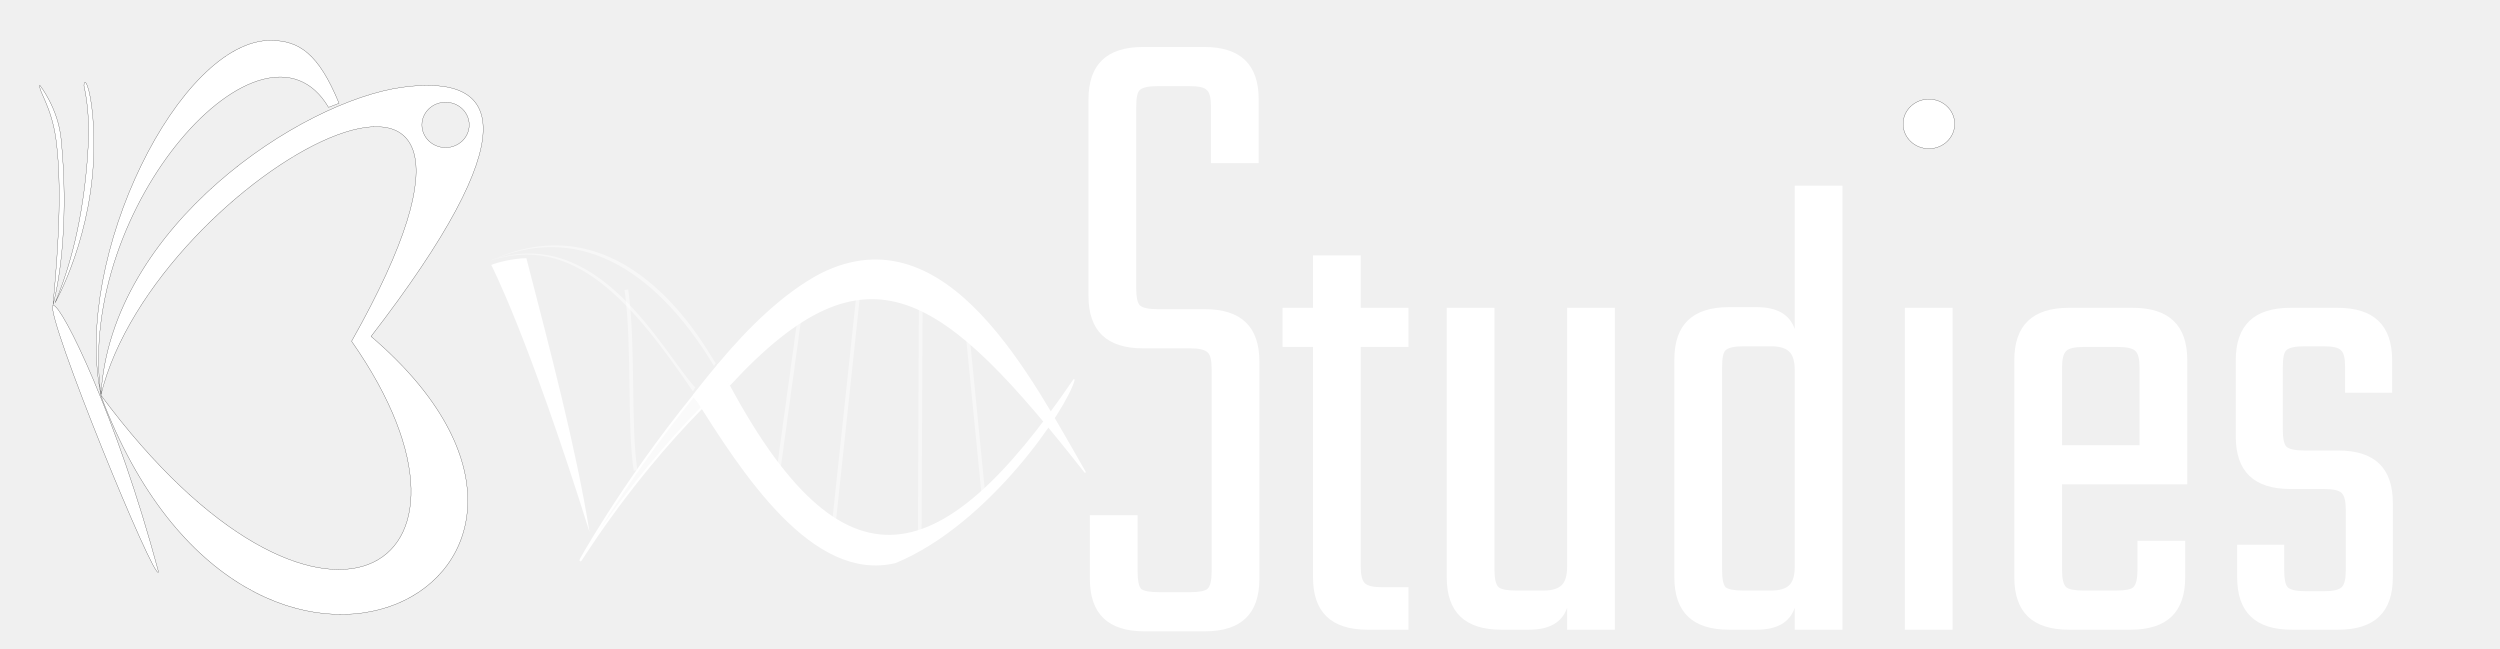
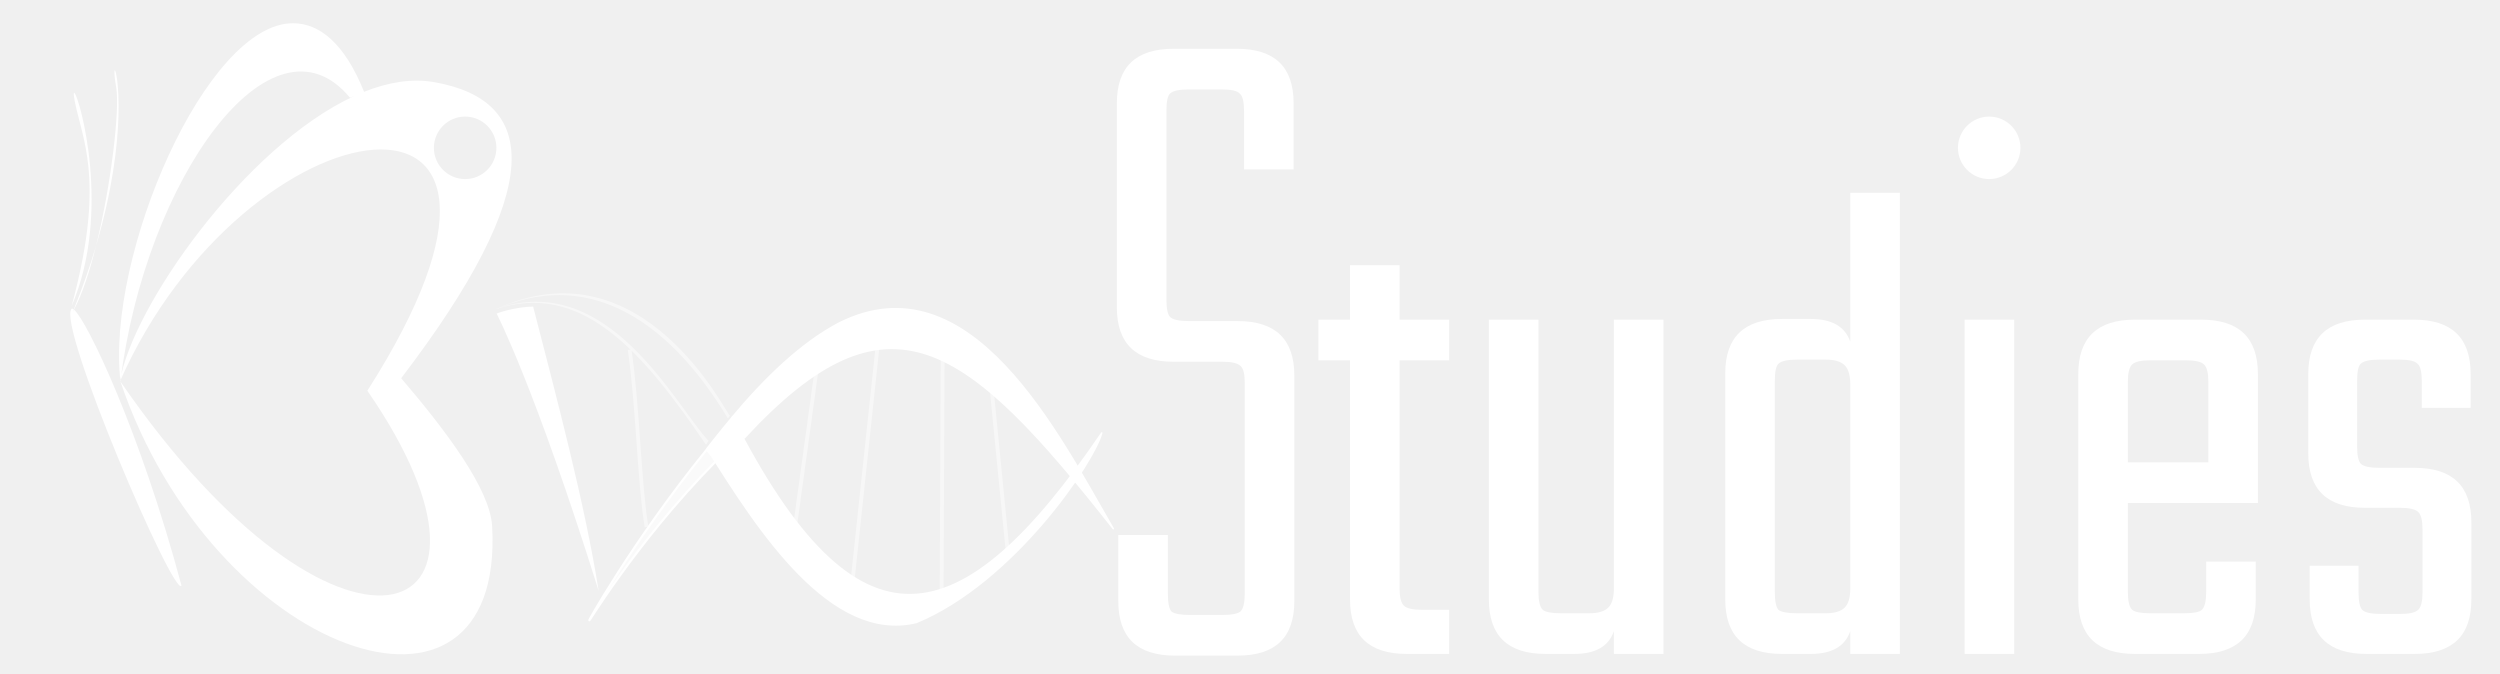
- <svg xmlns="http://www.w3.org/2000/svg" width="270" height="70" viewBox="0 0 270 70" id="svg2" version="1.1">
+ <svg xmlns="http://www.w3.org/2000/svg" width="260" height="70" viewBox="0 0 260 70" id="svg2" version="1.1">
  <defs id="defs4" />
-   <g id="layer2" style="display:inline;opacity:0.99" transform="translate(1.010153,-697.0203)">
-     <text xml:space="preserve" style="font-style:normal;font-weight:normal;font-size:40px;line-height:125%;font-family:sans-serif;letter-spacing:0px;word-spacing:0px;fill:#000000;fill-opacity:1;stroke:none;stroke-width:1px;stroke-linecap:butt;stroke-linejoin:miter;stroke-opacity:1" x="574.777" y="308.411" id="text4289">
+   <g id="layer5" transform="translate(1.010153,-697.0203)" style="display:inline">
+     <path style="fill:#ffffff;fill-opacity:1;fill-rule:evenodd;stroke:#ffffff;stroke-width:0.156px;stroke-linecap:butt;stroke-linejoin:round;stroke-opacity:1" d="m 86.262,730.613 c -3.997,2.092 -7.822,5.851 -11.107,9.782 0.413,0.664 0.84,1.493 1.252,2.172 14.992,-16.257 23.041,-10.045 38.364,9.437 -5.725,-9.853 -14.844,-28.224 -28.509,-21.391 z" id="path4582" />
+     <path style="fill:#ffffff;fill-opacity:1;fill-rule:evenodd;stroke:#ffffff;stroke-width:0.16px;stroke-linecap:butt;stroke-linejoin:round;stroke-opacity:1" d="m 113.569,742.052 c -14.594,21.456 -25.443,23.93 -38.417,-1.648 -0.942,1.112 -2.836,3.497 -2.627,3.265 5.338,8.564 12.88,20.22 21.768,18.085 10.13,-4.194 18.511,-16.743 19.275,-19.702 z" id="path4576" />
+     <path style="fill:#ffffff;fill-opacity:0.69;fill-rule:evenodd;stroke:#ffffff;stroke-width:0.225px;stroke-linecap:butt;stroke-linejoin:round;stroke-opacity:1" d="m 73.49,744.938 c -0.522,-0.787 -0.459,-0.409 -0.985,-1.18 -7.862,9.67 -12.817,18.75 -12.151,17.631 -0.743,1.392 4.479,-7.692 13.136,-16.452 z" id="path4574" />
+     <path style="fill:#ffffff;fill-opacity:0.471;fill-rule:evenodd;stroke:none;stroke-width:1px;stroke-linecap:butt;stroke-linejoin:round;stroke-opacity:1" d="m 72.416,743.278 0.26,-0.408 c -3.437,-3.627 -10.472,-18.024 -22.288,-13.648 9.132,-3.1 15.488,4.452 22.028,14.056 z" id="path4358-9" />
+     <path style="fill:#ffffff;fill-opacity:0.471;fill-rule:evenodd;stroke:none;stroke-width:1px;stroke-linecap:butt;stroke-linejoin:miter;stroke-opacity:1" d="m 50.353,729.272 c 15.625,-7.439 24.397,11.318 24.556,10.972 -0.254,0.266 -0.099,0.198 -0.221,0.283 -6.542,-10.842 -15,-15.514 -24.335,-11.255 z" id="path4568" />
+     <text xml:space="preserve" style="font-style:normal;font-weight:normal;font-size:40px;line-height:125%;font-family:sans-serif;letter-spacing:0px;word-spacing:0px;display:inline;opacity:0.99;fill:#000000;fill-opacity:1;stroke:none;stroke-width:1px;stroke-linecap:butt;stroke-linejoin:miter;stroke-opacity:1" x="574.777" y="308.411" id="text4289">
      <tspan id="tspan4291" x="574.777" y="308.411" />
    </text>
-     <path style="fill:#ffffff;fill-opacity:1;fill-rule:evenodd;stroke:none;stroke-width:1px;stroke-linecap:butt;stroke-linejoin:miter;stroke-opacity:1" d="m 62.655,754.474 c -1.422,-8.989 -4.335,-19.959 -6.815,-29.57 -1.475,0.018 -3.239,0.488 -3.798,0.73 0,0 3.94,7.533 10.613,28.841 z" id="path4440" />
-     <path style="fill:none;fill-rule:evenodd;stroke:#ffffff;stroke-width:0.4;stroke-linecap:butt;stroke-linejoin:miter;stroke-miterlimit:4;stroke-dasharray:none;stroke-opacity:0.471" d="m 66.641,728.312 c 0.84,5.964 0.243,14.775 0.99,19.516" id="path4197" />
-     <path style="display:inline;opacity:0.99;fill:none;fill-rule:evenodd;stroke:#ffffff;stroke-width:0.4;stroke-linecap:butt;stroke-linejoin:miter;stroke-miterlimit:4;stroke-dasharray:none;stroke-opacity:0.471" d="m 85.302,731.569 -2.413,17.536" id="path4197-6" />
-     <path style="display:inline;opacity:0.99;fill:none;fill-rule:evenodd;stroke:#ffffff;stroke-width:0.4;stroke-linecap:butt;stroke-linejoin:miter;stroke-miterlimit:4;stroke-dasharray:none;stroke-opacity:0.471" d="m 98.431,729.208 -0.109,25.927" id="path4197-6-8" />
-     <path style="display:inline;opacity:0.99;fill:none;fill-rule:evenodd;stroke:#ffffff;stroke-width:0.4;stroke-linecap:butt;stroke-linejoin:miter;stroke-miterlimit:4;stroke-dasharray:none;stroke-opacity:0.471" d="m 103.397,732.201 1.859,18.816" id="path4197-6-1" />
-     <path style="display:inline;opacity:0.99;fill:none;fill-rule:evenodd;stroke:#ffffff;stroke-width:0.4;stroke-linecap:butt;stroke-linejoin:miter;stroke-miterlimit:4;stroke-dasharray:none;stroke-opacity:0.471" d="m 91.667,728.973 -2.745,25.729" id="path4197-6-6" />
-   </g>
-   <g id="layer5" transform="translate(1.010153,-697.0203)">
-     <path style="fill:#ffffff;fill-opacity:1;fill-rule:evenodd;stroke:#ffffff;stroke-width:0.156px;stroke-linecap:butt;stroke-linejoin:round;stroke-opacity:1" d="m 87.666,726.613 c -3.997,2.092 -7.822,5.851 -11.107,9.782 0.413,0.664 0.84,1.493 1.252,2.172 14.992,-16.257 23.041,-10.045 38.364,9.437 -5.725,-9.853 -14.844,-28.224 -28.509,-21.391 z" id="path4582" />
-     <path style="fill:#ffffff;fill-opacity:1;fill-rule:evenodd;stroke:#ffffff;stroke-width:0.16px;stroke-linecap:butt;stroke-linejoin:round;stroke-opacity:1" d="m 114.972,738.052 c -14.594,21.456 -25.443,23.93 -38.417,-1.648 -0.942,1.112 -2.836,3.497 -2.627,3.265 5.338,8.564 12.88,20.22 21.768,18.085 10.13,-4.194 18.511,-16.743 19.275,-19.702 z" id="path4576" />
-     <path style="fill:#ffffff;fill-opacity:0.69;fill-rule:evenodd;stroke:#ffffff;stroke-width:0.225px;stroke-linecap:butt;stroke-linejoin:round;stroke-opacity:1" d="m 74.894,740.938 c -0.522,-0.787 -0.459,-0.409 -0.985,-1.18 -7.862,9.67 -12.817,18.75 -12.151,17.631 -0.743,1.392 4.479,-7.692 13.136,-16.452 z" id="path4574" />
-     <path style="fill:#ffffff;fill-opacity:0.471;fill-rule:evenodd;stroke:none;stroke-width:1px;stroke-linecap:butt;stroke-linejoin:round;stroke-opacity:1" d="m 73.82,739.278 0.26,-0.408 c -3.437,-3.627 -10.472,-18.024 -22.288,-13.648 9.132,-3.1 15.488,4.452 22.028,14.056 z" id="path4358-9" />
-     <path style="fill:#ffffff;fill-opacity:0.471;fill-rule:evenodd;stroke:none;stroke-width:1px;stroke-linecap:butt;stroke-linejoin:miter;stroke-opacity:1" d="m 51.756,725.272 c 15.625,-7.439 24.397,11.318 24.556,10.972 -0.254,0.266 -0.099,0.198 -0.221,0.283 -6.542,-10.842 -15,-15.514 -24.335,-11.255 z" id="path4568" />
+     <path style="display:inline;opacity:0.99;fill:#ffffff;fill-opacity:1;fill-rule:evenodd;stroke:none;stroke-width:1px;stroke-linecap:butt;stroke-linejoin:miter;stroke-opacity:1" d="m 61.251,758.474 c -1.422,-8.989 -4.335,-19.959 -6.815,-29.57 -1.475,0.018 -3.239,0.488 -3.798,0.73 0,0 3.94,7.533 10.613,28.841 z" id="path4440" />
+     <path style="display:inline;opacity:0.99;fill:none;fill-rule:evenodd;stroke:#ffffff;stroke-width:0.386;stroke-linecap:butt;stroke-linejoin:miter;stroke-miterlimit:4;stroke-dasharray:none;stroke-opacity:0.471" d="m 64.466,733.395 c 0.844,5.532 1.014,14.035 1.764,18.433" id="path4197" />
+     <path style="display:inline;opacity:0.99;fill:none;fill-rule:evenodd;stroke:#ffffff;stroke-width:0.4;stroke-linecap:butt;stroke-linejoin:miter;stroke-miterlimit:4;stroke-dasharray:none;stroke-opacity:0.471" d="m 83.899,735.569 -2.413,17.536" id="path4197-6" />
+     <path style="display:inline;opacity:0.99;fill:none;fill-rule:evenodd;stroke:#ffffff;stroke-width:0.4;stroke-linecap:butt;stroke-linejoin:miter;stroke-miterlimit:4;stroke-dasharray:none;stroke-opacity:0.471" d="m 97.027,733.208 -0.109,25.927" id="path4197-6-8" />
+     <path style="display:inline;opacity:0.99;fill:none;fill-rule:evenodd;stroke:#ffffff;stroke-width:0.4;stroke-linecap:butt;stroke-linejoin:miter;stroke-miterlimit:4;stroke-dasharray:none;stroke-opacity:0.471" d="m 101.994,736.201 1.859,18.816" id="path4197-6-1" />
+     <path style="display:inline;opacity:0.99;fill:none;fill-rule:evenodd;stroke:#ffffff;stroke-width:0.4;stroke-linecap:butt;stroke-linejoin:miter;stroke-miterlimit:4;stroke-dasharray:none;stroke-opacity:0.471" d="m 90.263,732.973 -2.745,25.729" id="path4197-6-6" />
  </g>
  <g id="layer1" transform="translate(1.010153,-984.3823)" style="display:inline">
-     <path style="fill:#ffffff;fill-opacity:1;fill-rule:evenodd;stroke:#000000;stroke-width:0.023;stroke-miterlimit:4;stroke-dasharray:none;stroke-opacity:1" d="M 28.275,988.747 C 18.419,988.64 6.795,1012.156 9.89,1027.031 7.128,1006.716 27.482,984.131 34.471,995.974 l 1.135,-0.436 c -2.212,-5.386 -4.314,-6.758 -7.331,-6.791 z m -20.105,4.516 c -0.063,0.003 -0.105,0.129 -0.112,0.382 0.162,0.684 0.646,3.114 0.465,6.406 -0.268,4.876 -1.106,11.157 -3.582,17.025 0,0 4.243,-7.417 4.185,-17.194 2.75e-4,-4.334 -0.682,-6.632 -0.957,-6.619 z m -4.885,0.317 c -0.144,0.663 1.252,2.245 1.749,5.847 0.865,6.27 -0.12,15.477 -0.315,17.874 l 0.029,-0.139 c 0.79,-2.942 1.655,-9.463 0.845,-17.739 -0.331,-3.387 -2.308,-5.842 -2.308,-5.842 z m 6.607,33.459 c 5.745,-23.762 51.1,-48.334 27.071,-5.803 17.441,24.914 -3.669,37.447 -27.073,5.827 -8.93e-4,0.017 -0.002,0.033 -0.003,0.05 15.966,42.666 59.422,19.457 29.178,-6.397 16.794,-21.807 14.354,-28.391 3.408,-26.914 -10.945,1.477 -31.531,15.02 -32.581,33.237 z m -0.002,0.024 c 4.56e-4,-0.01 9.5e-4,-0.016 0.002,-0.026 -0.002,0.01 -0.004,0.013 -0.005,0.021 l 0.003,0 z M 47.111,995.421 c 1.411,4e-5 2.555,1.097 2.555,2.451 -1.42e-4,1.353 -1.144,2.45 -2.555,2.45 -1.411,0 -2.555,-1.097 -2.555,-2.45 -9.4e-5,-1.354 1.144,-2.451 2.555,-2.451 z M 4.739,1017.35 c -0.015,4e-4 -0.028,0 -0.041,0.01 -0.744,1.273 11.077,30.201 11.416,28.796 -4.513,-16.846 -10.433,-28.834 -11.376,-28.806 z" id="Unnamed #2" />
-     <ellipse style="fill:#ffffff;fill-opacity:1;fill-rule:nonzero;stroke:#000000;stroke-width:0.023;stroke-miterlimit:4;stroke-dasharray:none;stroke-opacity:1" id="path4287" cx="207.31" cy="997.767" rx="2.787" ry="2.674" />
+     <path style="fill:#ffffff;fill-opacity:1;fill-rule:evenodd;stroke:none;stroke-width:0.1;stroke-linecap:butt;stroke-linejoin:miter;stroke-miterlimit:4;stroke-dasharray:none;stroke-opacity:1" d="m 29.476,986.8 c -9.033,-0.046 -19.466,24.175 -17.961,37.23 2.591,-20.981 15.742,-39.316 23.877,-29.482 l 0.398,-0.158 c -11.374,5.253 -23.092,21.996 -24.324,29.646 13.102,-29.584 48.692,-34.965 25.729,0.982 17.436,25.215 -3.207,31.761 -25.68,-0.955 9.614,28.44 39.997,39.112 38.658,15.049 -0.216,-3.874 -4.822,-9.969 -9.461,-15.395 15.143,-19.828 14.282,-28.892 3.426,-30.793 -2.317,-0.406 -4.784,0.011 -7.283,1.006 -2.027,-5.034 -4.62,-7.117 -7.379,-7.131 z m -18.553,4.898 c -0.063,0.046 -0.05,0.622 0.152,1.781 0.388,2.226 -0.512,10.101 -2.096,16.467 3.398,-11.491 2.173,-18.415 1.943,-18.248 z m -1.943,18.248 c -0.611,2.065 -1.377,4.28 -2.318,6.625 0.009,0.01 0.014,0.01 0.023,0.014 0.855,-1.608 1.635,-3.986 2.295,-6.639 z m -2.295,6.639 c -0.04,0.076 -0.079,0.168 -0.119,0.24 0.035,-0.087 0.061,-0.167 0.096,-0.254 -0.064,-0.049 -0.129,-0.099 -0.172,-0.098 -0.015,4e-4 -0.029,-4e-4 -0.041,0.01 -1.655,1.501 10.705,30.295 11.416,28.797 -4.278,-15.967 -9.81,-27.552 -11.18,-28.695 z m 0.045,-22.535 c -0.122,-0.102 -0.091,0.413 0.219,1.711 0.935,3.91 2.772,8.323 -0.508,20.441 4.195,-9.725 0.816,-21.712 0.289,-22.152 z m 40.635,2.457 c 1.795,0 3.25,1.455 3.25,3.25 -1.6e-5,1.795 -1.455,3.25 -3.25,3.25 -1.795,0 -3.25,-1.455 -3.25,-3.25 0,-1.795 1.455,-3.25 3.25,-3.25 z" id="path4378" />
+     <circle style="display:inline;opacity:0.97;fill:#ffffff;fill-opacity:1;fill-rule:nonzero;stroke:none;stroke-width:0.1;stroke-linejoin:round;stroke-miterlimit:4;stroke-dasharray:none;stroke-opacity:1" id="path4409-1" cx="205.865" cy="999.757" r="3.25" />
  </g>
  <g id="layer3" style="display:inline" transform="translate(1.010153,-697.0203)">
-     <g style="font-style:normal;font-weight:normal;font-size:40px;line-height:125%;font-family:sans-serif;letter-spacing:0px;word-spacing:0px;fill:#000000;fill-opacity:1;stroke:none;stroke-width:1px;stroke-linecap:butt;stroke-linejoin:miter;stroke-opacity:1" id="text4211" transform="matrix(0.2299267,0,0,0.220556,-24.88348,653.1397)">
+     <g style="font-style:normal;font-weight:normal;font-size:40px;line-height:125%;font-family:sans-serif;letter-spacing:0px;word-spacing:0px;fill:#000000;fill-opacity:1;stroke:none;stroke-width:1px;stroke-linecap:butt;stroke-linejoin:miter;stroke-opacity:1" id="text4211" transform="matrix(0.2299267,0,0,0.220556,-26.28729,653.1397)">
      <path d="m 765.417,368.854 -22.425,0 0,107.575 q 0,6.175 1.95,8.125 1.95,1.95 8.125,1.95 l 12.35,0 0,20.8 -19.175,0 q -25.675,0 -25.675,-25.675 l 0,-112.775 -14.3,0 0,-19.175 14.3,0 0,-25.675 22.425,0 0,25.675 22.425,0 0,19.175 z" style="font-style:normal;font-variant:normal;font-weight:300;font-stretch:normal;font-size:325px;font-family:Teko;-inkscape-font-specification:'Teko Light';fill:#ffffff;fill-opacity:1" id="path4243" />
      <path d="m 839.929,349.679 22.425,0 0,157.625 -22.425,0 0,-10.725 q -3.575,10.725 -17.875,10.725 l -13,0 q -25.675,0 -25.675,-25.675 l 0,-131.95 22.425,0 0,128.375 q 0,6.5 1.95,8.45 1.95,1.625 8.125,1.625 l 13,0 q 5.85,0 8.45,-2.6 2.6,-2.6 2.6,-9.1 l 0,-126.75 z" style="font-style:normal;font-variant:normal;font-weight:300;font-stretch:normal;font-size:325px;font-family:Teko;-inkscape-font-specification:'Teko Light';fill:#ffffff;fill-opacity:1" id="path4245" />
      <path d="m 922.798,488.129 13,0 q 5.85,0 8.45,-2.6 2.6,-2.6 2.6,-9.1 l 0,-96.2 q 0,-6.5 -2.6,-9.1 -2.6,-2.6 -8.45,-2.6 l -13,0 q -6.5,0 -8.45,1.95 -1.625,1.625 -1.625,8.125 l 0,99.45 q 0,6.5 1.625,8.45 1.95,1.625 8.45,1.625 z m 24.05,-198.25 22.425,0 0,217.425 -22.425,0 0,-10.725 q -3.575,10.725 -17.875,10.725 l -13,0 q -25.675,0 -25.675,-25.675 l 0,-106.6 q 0,-25.675 25.675,-25.675 l 13,0 q 14.3,0 17.875,10.725 l 0,-70.2 z" style="font-style:normal;font-variant:normal;font-weight:300;font-stretch:normal;font-size:325px;font-family:Teko;-inkscape-font-specification:'Teko Light';fill:#ffffff;fill-opacity:1" id="path4247" />
      <path d="m 1020.989,507.304 -22.425,0 0,-157.625 22.425,0 z" style="font-style:normal;font-variant:normal;font-weight:300;font-stretch:normal;font-size:325px;font-family:Teko;-inkscape-font-specification:'Teko Light';fill:#ffffff;fill-opacity:1" id="path4249" />
      <path d="m 1072.405,416.954 36.4,0 0,-38.025 q 0,-6.175 -1.95,-8.125 -1.95,-1.95 -8.125,-1.95 l -16.25,0 q -6.175,0 -8.125,1.95 -1.95,1.95 -1.95,8.125 l 0,38.025 z m 3.25,-67.275 29.9,0 q 25.675,0 25.675,25.675 l 0,60.775 -58.825,0 0,41.925 q 0,6.5 1.95,8.45 1.95,1.625 8.125,1.625 l 15.275,0 q 6.5,0 8.125,-1.625 1.95,-1.95 1.95,-8.45 l 0,-14.3 22.425,0 0,17.875 q 0,25.675 -25.675,25.675 l -28.925,0 q -25.675,0 -25.675,-25.675 l 0,-106.275 q 0,-25.675 25.675,-25.675 z" style="font-style:normal;font-variant:normal;font-weight:300;font-stretch:normal;font-size:325px;font-family:Teko;-inkscape-font-specification:'Teko Light';fill:#ffffff;fill-opacity:1" id="path4251" />
      <path d="m 1205.68,478.379 0,-29.9 q 0,-6.175 -1.95,-8.125 -1.95,-1.95 -8.125,-1.95 l -15.925,0 q -25.675,0 -25.675,-25.675 l 0,-37.375 q 0,-25.675 25.675,-25.675 l 22.1,0 q 25.675,0 25.675,25.675 l 0,15.925 -22.1,0 0,-12.675 q 0,-6.5 -1.95,-8.125 -1.625,-1.95 -8.125,-1.95 l -9.1,0 q -6.5,0 -8.45,1.95 -1.625,1.625 -1.625,8.125 l 0,30.875 q 0,6.175 1.625,8.125 1.95,1.95 8.45,1.95 l 15.925,0 q 25.675,0 25.675,25.675 l 0,36.4 q 0,25.675 -25.675,25.675 l -21.775,0 q -25.675,0 -25.675,-25.675 l 0,-15.925 22.1,0 0,12.675 q 0,6.175 1.625,8.125 1.95,1.95 8.45,1.95 l 8.775,0 q 6.175,0 8.125,-1.95 1.95,-1.95 1.95,-8.125 z" style="font-style:normal;font-variant:normal;font-weight:300;font-stretch:normal;font-size:325px;font-family:Teko;-inkscape-font-specification:'Teko Light';fill:#ffffff;fill-opacity:1" id="path4253" />
    </g>
  </g>
-   <g id="layer4" transform="translate(1.010153,-697.0203)">
-     <g style="font-style:normal;font-weight:normal;font-size:275px;line-height:125%;font-family:sans-serif;letter-spacing:0px;word-spacing:0px;display:inline;fill:#000000;fill-opacity:1;stroke:none;stroke-width:1px;stroke-linecap:butt;stroke-linejoin:miter;stroke-opacity:1" id="text4313" transform="matrix(0.2299267,0,0,0.220556,-24.17638,653.4932)">
+   <g id="layer4" transform="translate(1.010153,-697.0203)" style="display:inline">
+     <g style="font-style:normal;font-weight:normal;font-size:275px;line-height:125%;font-family:sans-serif;letter-spacing:0px;word-spacing:0px;display:inline;fill:#000000;fill-opacity:1;stroke:none;stroke-width:1px;stroke-linecap:butt;stroke-linejoin:miter;stroke-opacity:1" id="text4313" transform="matrix(0.2299267,0,0,0.220556,-25.58018,653.4932)">
      <path d="m 669.884,477.251 0,-99.25 c 0,-4.333 -0.65,-7.042 -1.95,-8.125 -1.3,-1.3 -4.008,-1.95 -8.125,-1.95 l -22.1,0 c -17.117,0 -25.675,-8.558 -25.675,-25.675 l 0,-96.225 c 0,-17.117 8.558,-25.675 25.675,-25.675 l 28.6,0 c 17.117,0 25.675,8.558 25.675,25.675 l 0,31.2 -22.425,0 0,-27.625 c 0,-4.333 -0.65,-7.042 -1.95,-8.125 -1.083,-1.3 -3.792,-1.95 -8.125,-1.95 l -14.95,0 c -4.333,0 -7.15,0.65 -8.45,1.95 -1.083,1.083 -1.625,3.792 -1.625,8.125 l 0,89.075 c 0,4.117 0.542,6.825 1.625,8.125 1.3,1.3 4.117,1.95 8.45,1.95 l 22.1,0 c 17.117,0 25.675,8.558 25.675,25.675 l 0,106.4 c 0,17.117 -8.558,25.675 -25.675,25.675 l -28.275,0 c -17.117,0 -25.675,-8.558 -25.675,-25.675 l 0,-31.2 22.425,0 0,27.625 c 0,4.333 0.542,7.15 1.625,8.45 1.3,1.083 4.117,1.625 8.45,1.625 l 14.625,0 c 4.117,0 6.825,-0.542 8.125,-1.625 1.3,-1.3 1.95,-4.117 1.95,-8.45 z" style="font-style:normal;font-variant:normal;font-weight:300;font-stretch:normal;font-size:325px;font-family:Teko;-inkscape-font-specification:'Teko Light';fill:#ffffff;fill-opacity:1" id="path4337" />
    </g>
  </g>
</svg>
